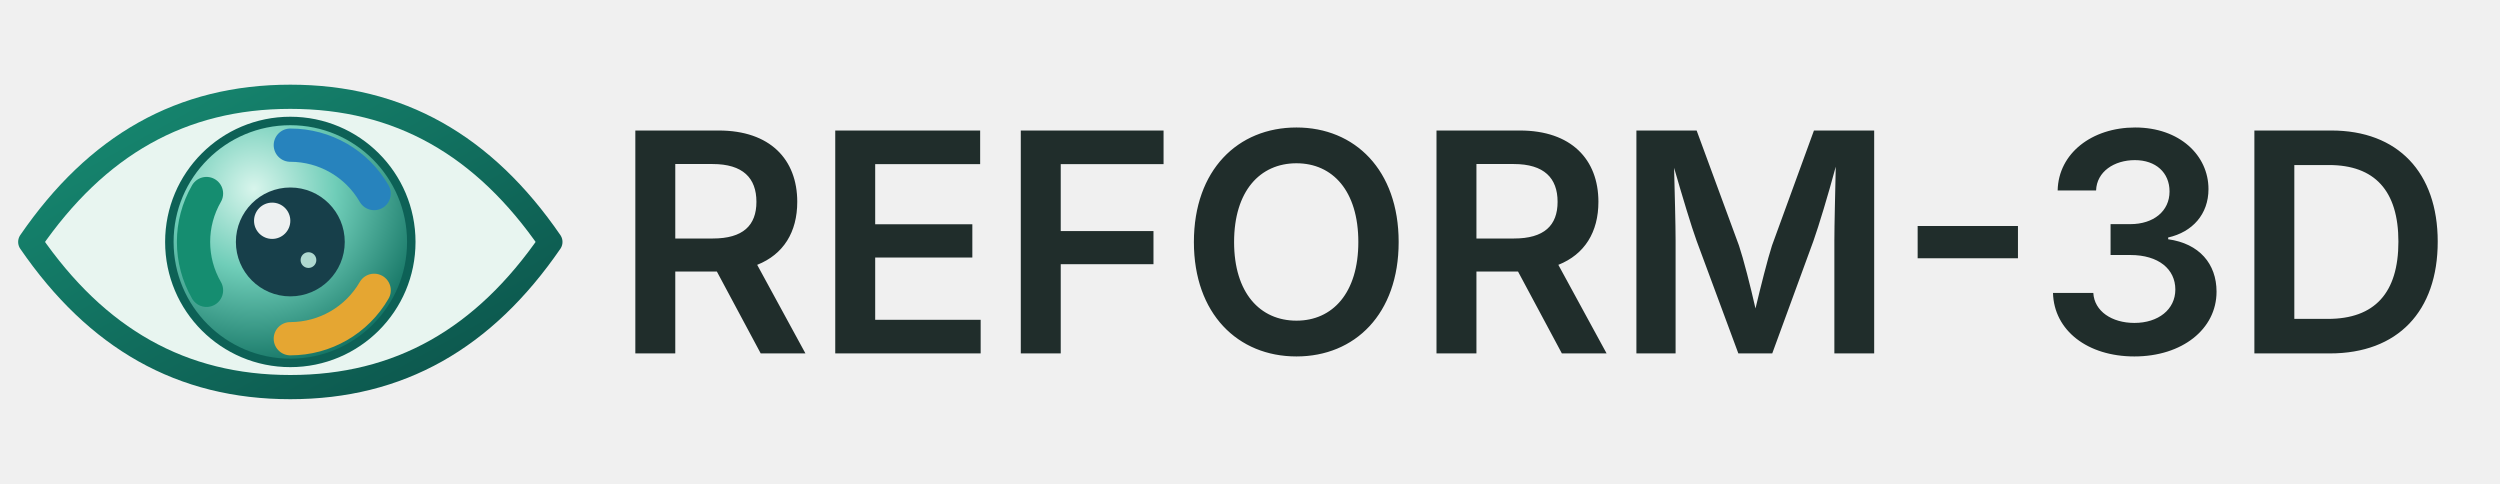
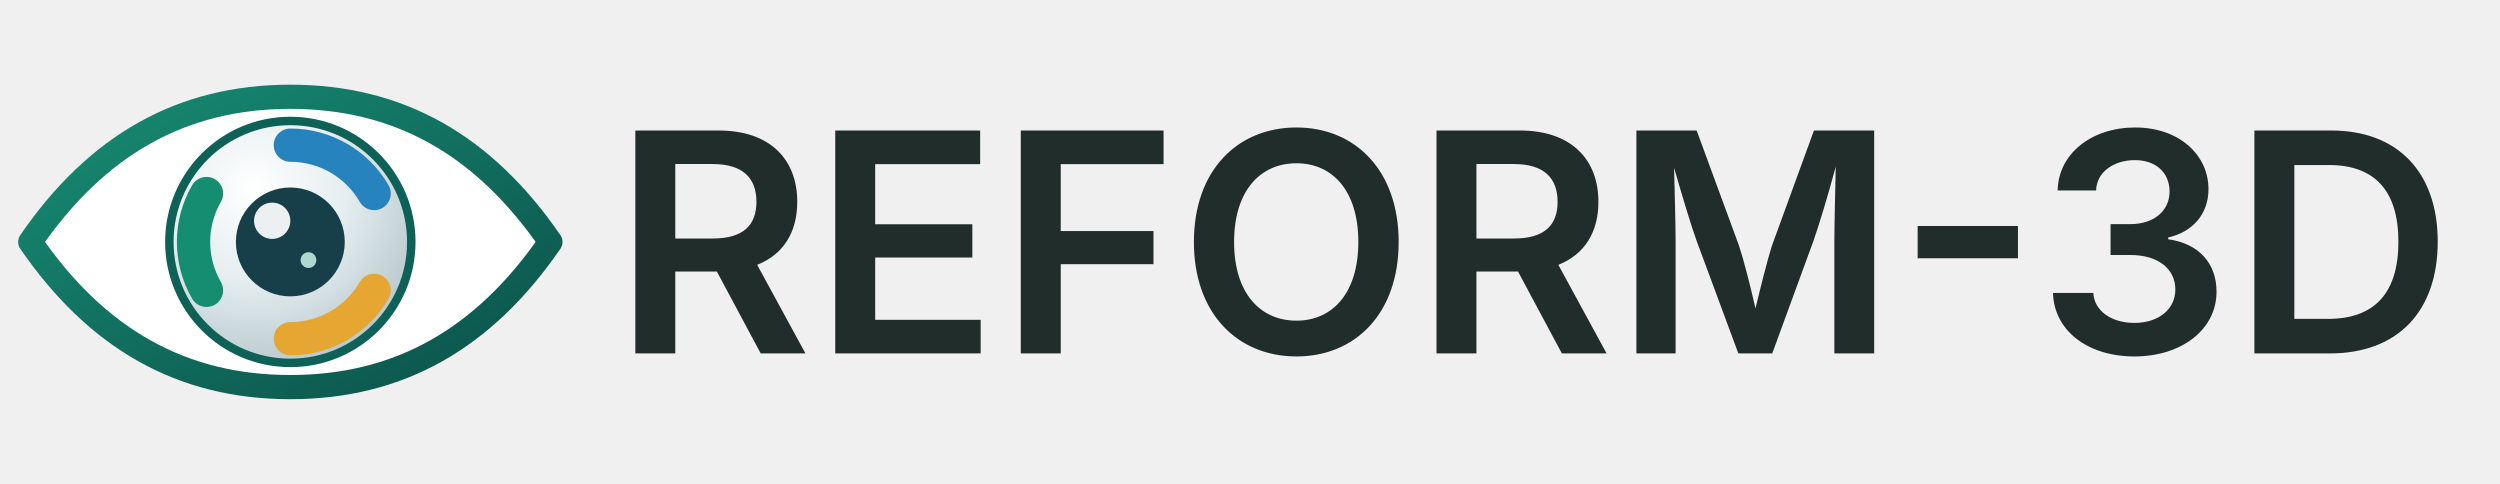
<svg xmlns="http://www.w3.org/2000/svg" viewBox="0 0 310 60" role="img" aria-label="REFORM-3D">
  <svg x="0" y="3" width="72" height="54" viewBox="0 0 96 72">
    <defs>
      <linearGradient id="eye" x1="0" y1="0" x2="1" y2="1">
        <stop stop-color="#178c73" />
        <stop offset="1" stop-color="#0b5149" />
      </linearGradient>
      <radialGradient id="iris" cx="35%" cy="28%" r="75%">
-         <stop stop-color="#d8f5ec" />
-         <stop offset=".45" stop-color="#6fcdb8" />
-         <stop offset="1" stop-color="#147464" />
+         <stop stop-color="#ffffff" />
+         <stop offset=".5" stop-color="#e5eef0" />
+         <stop offset="1" stop-color="#b9c9cd" />
      </radialGradient>
    </defs>
-     <path d="M5 36C16 20 30 12 48 12s32 8 43 24C80 52 66 60 48 60S16 52 5 36Z" fill="#e8f5f0" stroke="url(#eye)" stroke-width="4" stroke-linejoin="round" />
+     <path d="M5 36C16 20 30 12 48 12s32 8 43 24C80 52 66 60 48 60S16 52 5 36Z" fill="#ffffff" stroke="url(#eye)" stroke-width="4" stroke-linejoin="round" />
    <circle cx="48" cy="36" r="20" fill="url(#iris)" stroke="#0d6156" stroke-width="1.4" />
    <path d="M48 20a16 16 0 0 1 13.86 8" fill="none" stroke="#2783bd" stroke-width="5.5" stroke-linecap="round" />
    <path d="M61.86 44A16 16 0 0 1 48 52" fill="none" stroke="#e5a632" stroke-width="5.5" stroke-linecap="round" />
    <path d="M34.14 44a16 16 0 0 1 0-16" fill="none" stroke="#158d70" stroke-width="5.5" stroke-linecap="round" />
    <circle cx="48" cy="36" r="9" fill="#173f4a" />
    <circle cx="45" cy="32.5" r="3" fill="#fff" opacity=".92" />
    <circle cx="51" cy="39" r="1.3" fill="#d4fff1" opacity=".8" />
  </svg>
  <text x="76" y="30" dominant-baseline="central" fill="#202d2b" font-family="system-ui, -apple-system, BlinkMacSystemFont, Segoe UI, sans-serif" font-size="38" font-weight="600">REFORM-3D</text>
</svg>
